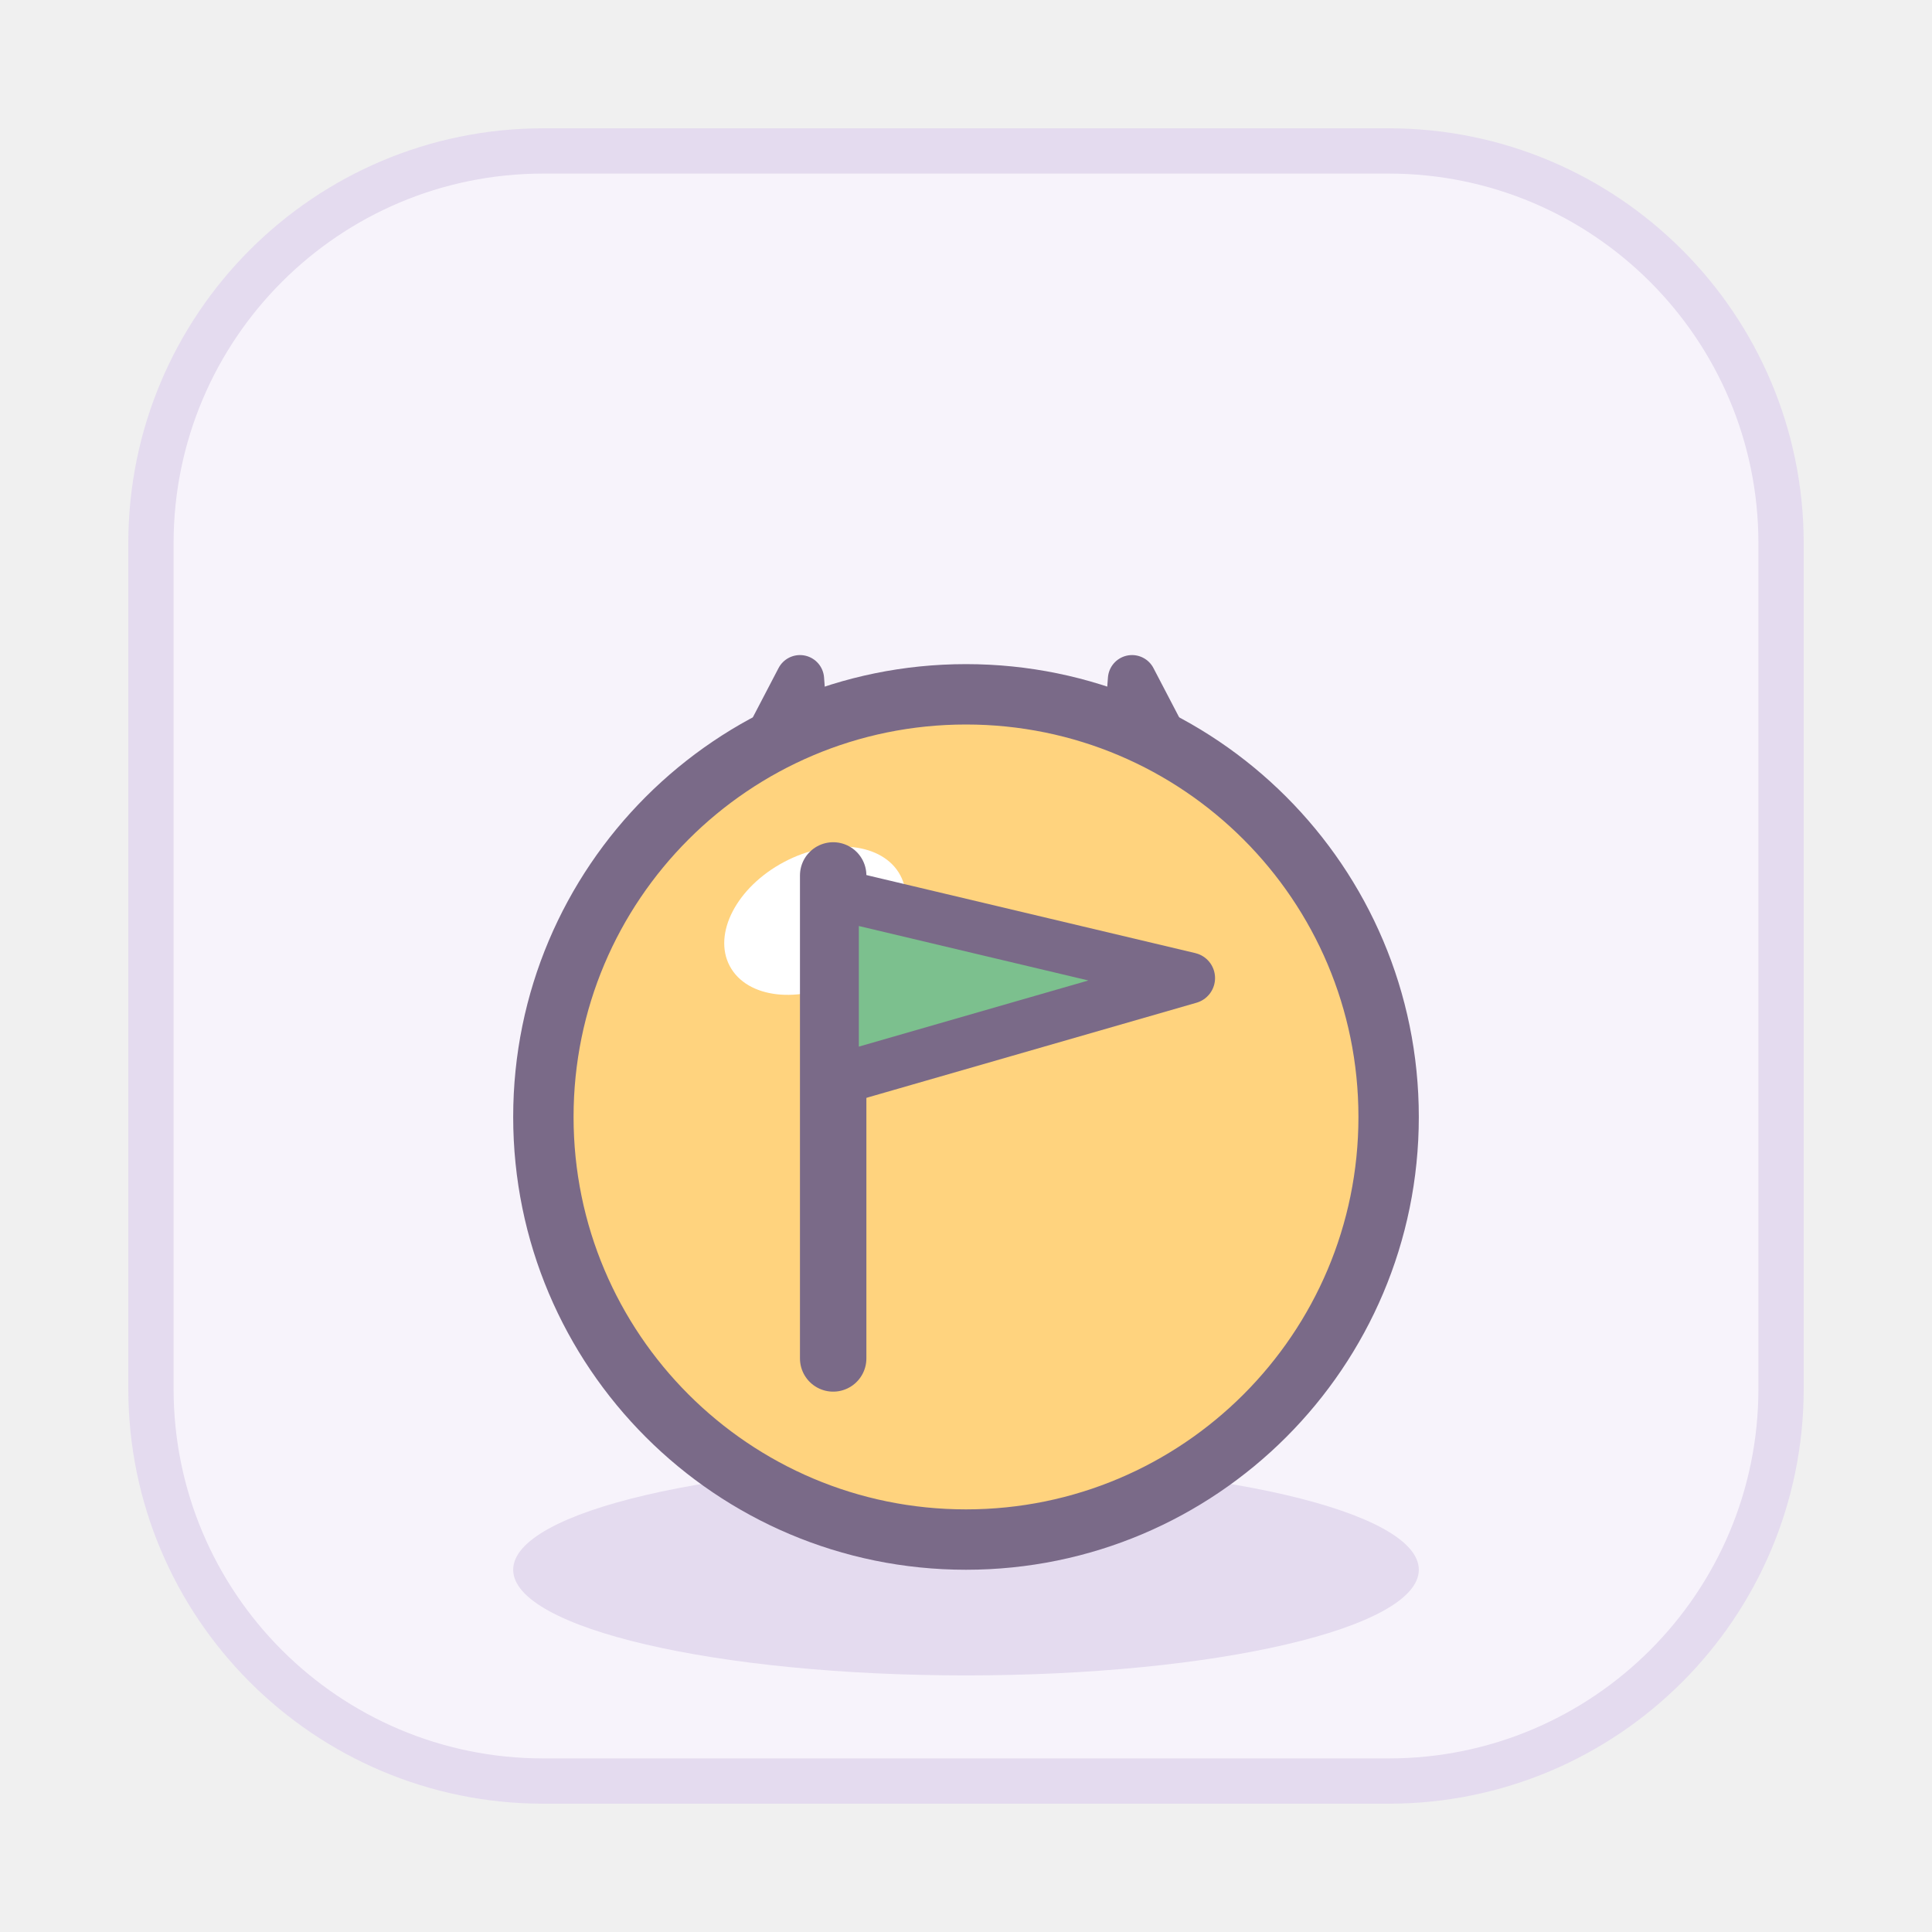
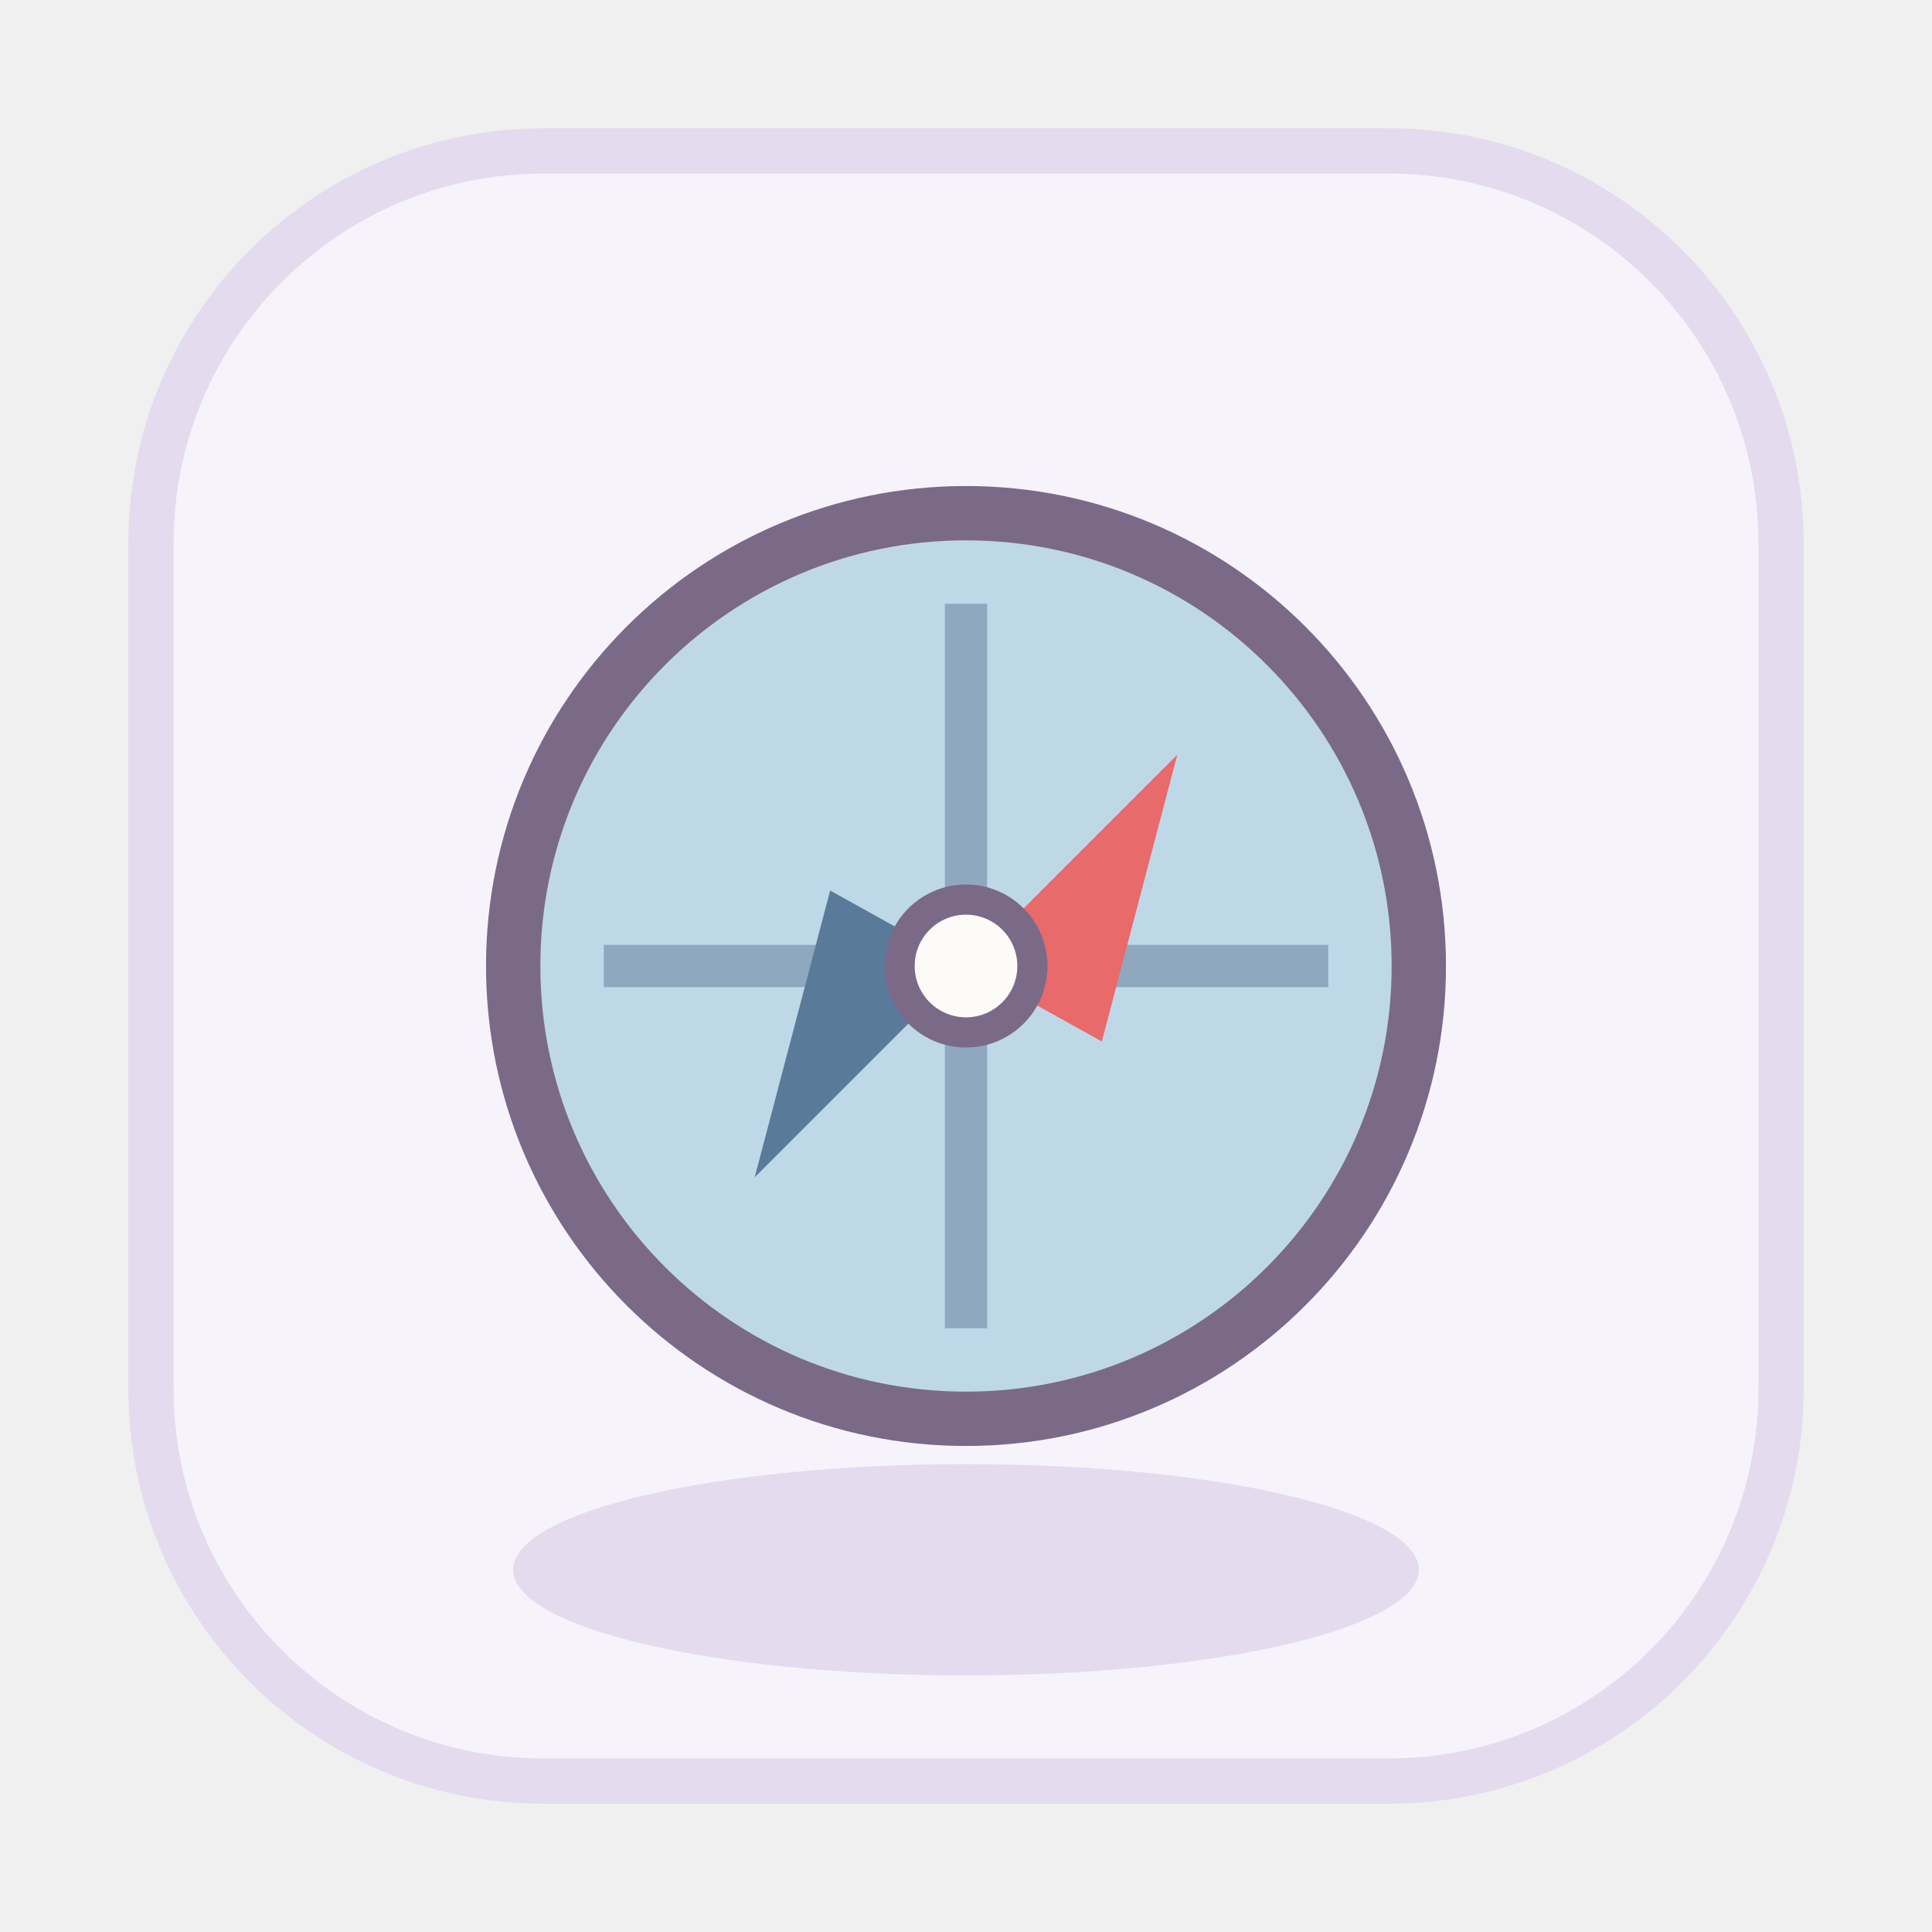
<svg xmlns="http://www.w3.org/2000/svg" viewBox="0 0 64 64">
  <rect x="5" y="5" width="54" height="54" rx="13" fill="#F7F3FB" stroke="#E4DBEF" stroke-width="1.5" />
  <ellipse cx="32" cy="52" rx="15" ry="3.5" fill="#E4DBEF" />
-   <path d="M26.5 22.5 L20.5 34 L27.2 31.8 Z" fill="#E88AA0" stroke="#7A6A88" stroke-width="1.6" stroke-linejoin="round" />
-   <path d="M37.5 22.5 L43.5 34 L36.8 31.8 Z" fill="#C96E86" stroke="#7A6A88" stroke-width="1.6" stroke-linejoin="round" />
-   <circle cx="32" cy="37" r="14" fill="#FFD37E" stroke="#7A6A88" stroke-width="2" />
-   <ellipse cx="27" cy="30.5" rx="3.2" ry="2.2" fill="#FFFFFF" transform="rotate(-28 27 30.5)" />
-   <path d="M27.6 45 V29" stroke="#7A6A88" stroke-width="2.2" stroke-linecap="round" />
-   <path d="M27.6 29.6 L39.4 32.4 L27.6 35.8 Z" fill="#7CC08E" stroke="#7A6A88" stroke-width="1.7" stroke-linejoin="round" />
+   <circle cx="32" cy="32" r="15" fill="#BFD8E8" stroke="#7A6A88" stroke-width="1.8" />
+   <path d="M32 20 V44 M20 32 H44" stroke="#8FA8C0" stroke-width="1.4" />
+   <path d="M32 32 L39 25 L36.5 34.5 Z" fill="#E86A6A" />
+   <path d="M32 32 L25 39 L27.5 29.5 Z" fill="#5A7A9A" />
+   <circle cx="32" cy="32" r="2.2" fill="#FDFBF7" stroke="#7A6A88" stroke-width="1" />
</svg>
